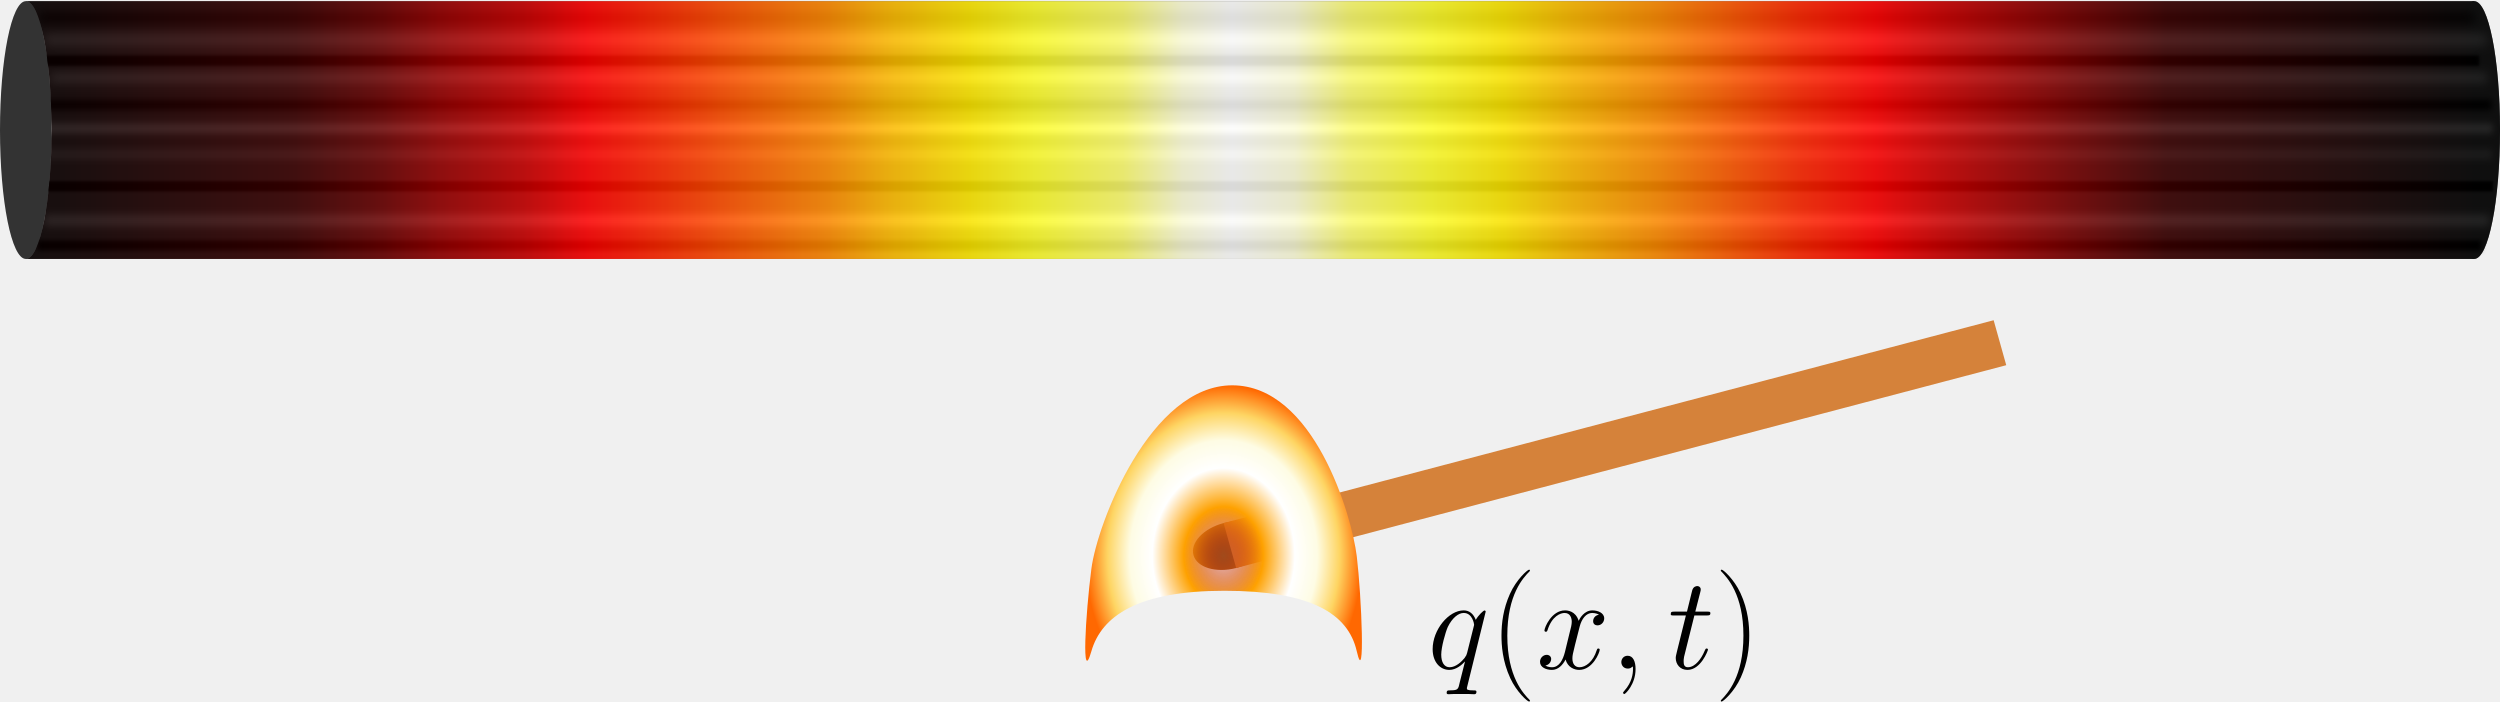
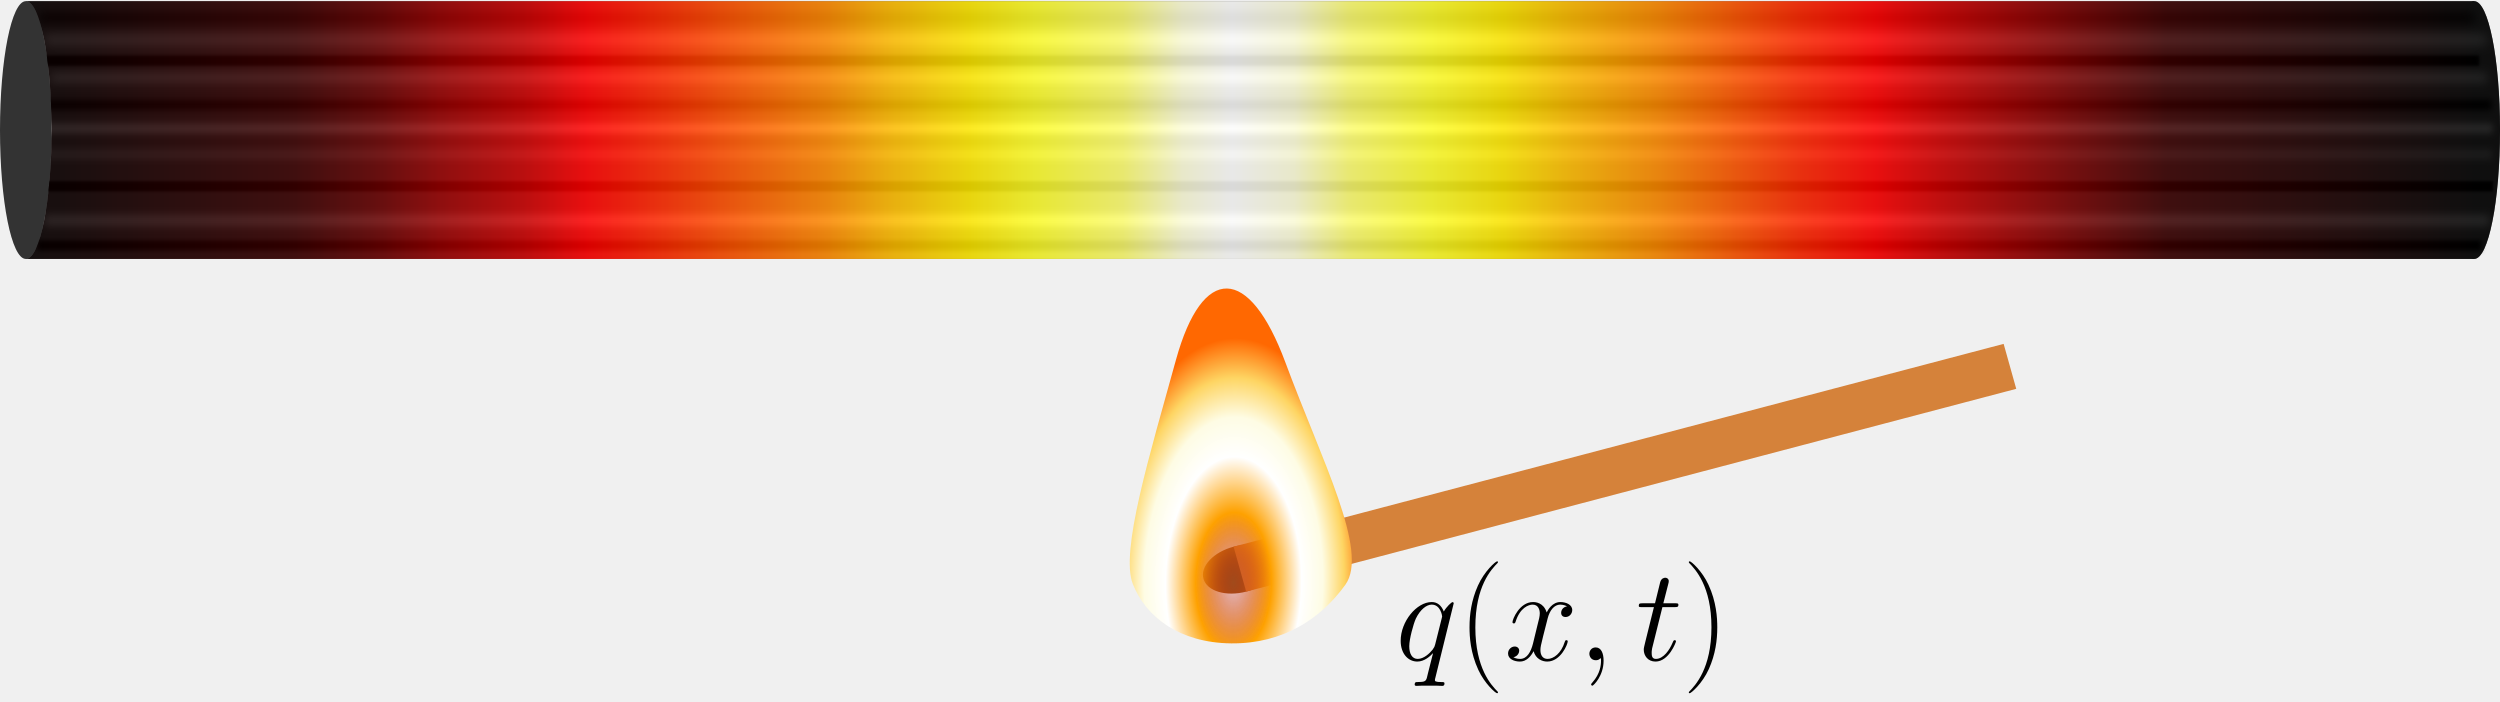
<svg xmlns="http://www.w3.org/2000/svg" xmlns:xlink="http://www.w3.org/1999/xlink" width="165.51mm" height="46.445mm" viewBox="0 0 165.51 46.445" version="1.1" id="svg1">
  <defs id="defs1">
    <linearGradient id="linearGradient79">
      <stop style="stop-color:#ba0000;stop-opacity:0.175;" offset="0" id="stop81" />
      <stop style="stop-color:#fea100;stop-opacity:1;" offset="0.287" id="stop82" />
      <stop style="stop-color:#ffffff;stop-opacity:1;" offset="0.515" id="stop88" />
      <stop style="stop-color:#fefce4;stop-opacity:1;" offset="0.677" id="stop87" />
      <stop style="stop-color:#fed563;stop-opacity:1;" offset="0.838" id="stop89" />
      <stop style="stop-color:#ff6801;stop-opacity:1;" offset="1" id="stop80" />
    </linearGradient>
    <linearGradient id="linearGradient47">
      <stop style="stop-color:#000000;stop-opacity:1;" offset="0" id="stop43" />
      <stop style="stop-color:#380000;stop-opacity:1;" offset="0.118" id="stop73" />
      <stop style="stop-color:#680000;stop-opacity:1;" offset="0.154" id="stop71" />
      <stop style="stop-color:#960000;stop-opacity:1;" offset="0.178" id="stop69" />
      <stop style="stop-color:#c90000;stop-opacity:1;" offset="0.212" id="stop67" />
      <stop style="stop-color:#ff0000;stop-opacity:1;" offset="0.237" id="stop65" />
      <stop style="stop-color:#ff2800;stop-opacity:1;" offset="0.266" id="stop63" />
      <stop style="stop-color:#ff5b00;stop-opacity:1;" offset="0.301" id="stop61" />
      <stop style="stop-color:#ff8900;stop-opacity:1;" offset="0.334" id="stop59" />
      <stop style="stop-color:#ffba00;stop-opacity:1;" offset="0.359" id="stop57" />
      <stop style="stop-color:#ffe900;stop-opacity:1;" offset="0.392" id="stop55" />
      <stop style="stop-color:#ffff2a;stop-opacity:1;" offset="0.418" id="stop53" />
      <stop style="stop-color:#ffff71;stop-opacity:1;" offset="0.454" id="stop51" />
      <stop style="stop-color:#ffffdb;stop-opacity:1;" offset="0.478" id="stop52" />
      <stop style="stop-color:#ffffff;stop-opacity:1;" offset="0.498" id="stop48" />
      <stop style="stop-color:#ffffdb;stop-opacity:1;" offset="0.523" id="stop49" />
      <stop style="stop-color:#ffff71;stop-opacity:1;" offset="0.546" id="stop50" />
      <stop style="stop-color:#ffff2a;stop-opacity:1;" offset="0.579" id="stop54" />
      <stop style="stop-color:#ffe900;stop-opacity:1;" offset="0.607" id="stop56" />
      <stop style="stop-color:#ffba00;stop-opacity:1;" offset="0.636" id="stop58" />
      <stop style="stop-color:#ff8900;stop-opacity:1;" offset="0.671" id="stop60" />
      <stop style="stop-color:#ff5b00;stop-opacity:1;" offset="0.698" id="stop62" />
      <stop style="stop-color:#ff2800;stop-opacity:1;" offset="0.727" id="stop64" />
      <stop style="stop-color:#ff0000;stop-opacity:1;" offset="0.758" id="stop66" />
      <stop style="stop-color:#c90000;stop-opacity:1;" offset="0.787" id="stop68" />
      <stop style="stop-color:#960000;stop-opacity:1;" offset="0.818" id="stop70" />
      <stop style="stop-color:#680000;stop-opacity:1;" offset="0.846" id="stop72" />
      <stop style="stop-color:#380000;stop-opacity:1;" offset="0.876" id="stop74" />
      <stop style="stop-color:#000000;stop-opacity:1;" offset="1" id="stop44" />
    </linearGradient>
    <filter style="color-interpolation-filters:sRGB" id="filter5" x="-0.003" y="-0.773" width="1.007" height="2.546">
      <feGaussianBlur stdDeviation="0.146" id="feGaussianBlur5" />
    </filter>
    <filter style="color-interpolation-filters:sRGB" id="filter6" x="-0.002" y="-0.547" width="1.005" height="2.095">
      <feGaussianBlur stdDeviation="0.103" id="feGaussianBlur6" />
    </filter>
    <filter style="color-interpolation-filters:sRGB" id="filter8" x="-0.005" y="-1.153" width="1.01" height="3.306">
      <feGaussianBlur stdDeviation="0.217" id="feGaussianBlur8" />
    </filter>
    <filter style="color-interpolation-filters:sRGB" id="filter9" x="-0.003" y="-0.727" width="1.006" height="2.453">
      <feGaussianBlur stdDeviation="0.137" id="feGaussianBlur9" />
    </filter>
    <filter style="color-interpolation-filters:sRGB" id="filter12" x="-0.004" y="-1.024" width="1.009" height="3.049">
      <feGaussianBlur stdDeviation="0.193" id="feGaussianBlur12" />
    </filter>
    <filter style="color-interpolation-filters:sRGB" id="filter14" x="-0.003" y="-0.698" width="1.006" height="2.396">
      <feGaussianBlur stdDeviation="0.132" id="feGaussianBlur14" />
    </filter>
    <filter style="color-interpolation-filters:sRGB" id="filter15" x="-0.005" y="-1.286" width="1.011" height="3.573">
      <feGaussianBlur stdDeviation="0.243" id="feGaussianBlur15" />
    </filter>
    <filter style="color-interpolation-filters:sRGB" id="filter16" x="-0.005" y="-1.224" width="1.01" height="3.447">
      <feGaussianBlur stdDeviation="0.231" id="feGaussianBlur16" />
    </filter>
    <filter style="color-interpolation-filters:sRGB" id="filter17" x="-0.002" y="-0.381" width="1.003" height="1.763">
      <feGaussianBlur stdDeviation="0.072" id="feGaussianBlur17" />
    </filter>
    <filter style="color-interpolation-filters:sRGB" id="filter1" x="-0.002" y="-0.424" width="1.004" height="1.849">
      <feGaussianBlur stdDeviation="0.08" id="feGaussianBlur1" />
    </filter>
    <linearGradient xlink:href="#linearGradient47" id="linearGradient75" gradientUnits="userSpaceOnUse" gradientTransform="translate(0.7771723,-15.42187)" x1="47.757" y1="66.36" x2="156.383" y2="66.36" spreadMethod="reflect" />
-     <radialGradient xlink:href="#linearGradient79" id="radialGradient80" cx="110.822" cy="65.819" fx="110.822" fy="65.819" r="8.67" gradientTransform="matrix(1.0563,1.8051977e-7,-5.8401875e-7,1.301699,-17.44908,-38.93963)" gradientUnits="userSpaceOnUse" spreadMethod="pad" />
+     <radialGradient xlink:href="#linearGradient79" id="radialGradient80" cx="110.822" cy="65.819" fx="110.822" fy="65.819" r="8.67" gradientTransform="matrix(1.008356,0.00677122,-0.01760116,1.864993,-10.3159,-74.99543)" gradientUnits="userSpaceOnUse" spreadMethod="pad" />
    <g id="g3226">
      <g id="g8621">
        <path d="m 6.312,-10.438 c 0.156,-0.656 0.219,-0.828 1.734,-0.828 0.453,0 0.578,0 0.578,-0.328 0,-0.172 -0.188,-0.172 -0.25,-0.172 -0.344,0 -0.75,0.047 -1.094,0.047 h -2.312 c -0.312,0 -0.703,-0.047 -1.031,-0.047 -0.125,0 -0.328,0 -0.328,0.328 0,0.172 0.156,0.172 0.422,0.172 1.047,0 1.047,0.141 1.047,0.328 0,0.031 0,0.141 -0.062,0.406 l -2.328,9.25 C 2.531,-0.672 2.5,-0.5 1.297,-0.5 c -0.328,0 -0.5,0 -0.5,0.312 C 0.797,0 0.891,0 1.234,0 h 7.719 c 0.375,0 0.391,-0.016 0.516,-0.328 L 10.797,-4 c 0.031,-0.078 0.062,-0.188 0.062,-0.234 0,-0.109 -0.078,-0.172 -0.172,-0.172 -0.016,0 -0.094,0 -0.125,0.062 -0.047,0.016 -0.047,0.062 -0.172,0.391 C 9.828,-2.438 9.062,-0.5 6.141,-0.5 H 4.5 c -0.25,0 -0.281,0 -0.391,-0.016 -0.188,-0.016 -0.203,-0.047 -0.203,-0.188 0,-0.125 0.031,-0.234 0.078,-0.375 z m 0,0" id="path976" />
      </g>
    </g>
    <g id="g5071">
      <g id="g7912">
        <path d="m 10.922,-10.688 c 0,-0.109 -0.094,-0.219 -0.219,-0.219 -0.203,0 -1.156,0.891 -1.641,1.766 -0.438,-1.125 -1.203,-1.781 -2.266,-1.781 -2.812,0 -5.828,3.609 -5.828,7.281 0,2.453 1.438,3.891 3.125,3.891 1.312,0 2.406,-1 2.922,-1.562 L 7.031,-1.281 6.094,2.422 5.875,3.328 C 5.656,4.062 5.281,4.062 4.109,4.094 c -0.266,0 -0.516,0 -0.516,0.469 0,0.172 0.141,0.25 0.328,0.25 0.344,0 0.781,-0.047 1.141,-0.047 h 2.516 c 0.375,0 0.797,0.047 1.172,0.047 0.141,0 0.438,0 0.438,-0.469 0,-0.25 -0.188,-0.25 -0.562,-0.25 -1.172,0 -1.234,-0.172 -1.234,-0.375 0,-0.125 0.016,-0.156 0.094,-0.469 z M 7.438,-2.953 C 7.312,-2.531 7.312,-2.484 6.969,-2 c -0.547,0.688 -1.641,1.75 -2.812,1.75 -1.016,0 -1.578,-0.922 -1.578,-2.375 0,-1.359 0.766,-4.141 1.234,-5.188 0.844,-1.734 2.016,-2.625 2.984,-2.625 1.625,0 1.953,2.031 1.953,2.234 0,0.031 -0.078,0.344 -0.094,0.391 z m 0,0" id="path4889" />
      </g>
      <g id="g2368">
        <path d="m 11.75,-10.109 c -0.797,0.141 -1.094,0.734 -1.094,1.219 0,0.594 0.469,0.781 0.812,0.781 0.75,0 1.266,-0.641 1.266,-1.312 0,-1.031 -1.188,-1.5 -2.234,-1.5 -1.5,0 -2.344,1.484 -2.562,1.953 -0.578,-1.859 -2.109,-1.953 -2.562,-1.953 -2.531,0 -3.859,3.234 -3.859,3.781 0,0.109 0.094,0.234 0.266,0.234 0.203,0 0.25,-0.156 0.297,-0.25 0.844,-2.75 2.5,-3.281 3.219,-3.281 1.125,0 1.344,1.047 1.344,1.641 C 6.641,-8.25 6.5,-7.688 6.188,-6.5 l -0.828,3.406 c -0.375,1.484 -1.094,2.844 -2.406,2.844 -0.125,0 -0.75,0 -1.266,-0.312 0.891,-0.188 1.094,-0.922 1.094,-1.219 0,-0.5 -0.375,-0.797 -0.844,-0.797 -0.594,0 -1.25,0.516 -1.25,1.312 0,1.047 1.172,1.516 2.234,1.516 1.188,0 2.031,-0.938 2.562,-1.953 C 5.875,-0.25 7.109,0.25 8.031,0.25 c 2.531,0 3.859,-3.25 3.859,-3.797 0,-0.125 -0.094,-0.219 -0.25,-0.219 -0.219,0 -0.234,0.125 -0.312,0.328 -0.672,2.172 -2.109,3.188 -3.219,3.188 -0.875,0 -1.344,-0.641 -1.344,-1.656 0,-0.547 0.094,-0.938 0.5,-2.578 L 8.125,-7.859 C 8.5,-9.344 9.344,-10.438 10.484,-10.438 c 0.047,0 0.734,0 1.266,0.328 z m 0,0" id="path6956" />
      </g>
      <g id="g996">
        <path d="m 4.828,0.094 c 0,-1.438 -0.469,-2.5 -1.484,-2.5 -0.797,0 -1.188,0.641 -1.188,1.188 C 2.156,-0.672 2.531,0 3.375,0 3.688,0 3.969,-0.094 4.188,-0.328 4.234,-0.375 4.266,-0.375 4.281,-0.375 c 0.062,0 0.062,0.344 0.062,0.469 0,0.828 -0.156,2.438 -1.594,4.047 C 2.484,4.438 2.484,4.484 2.484,4.531 c 0,0.125 0.125,0.25 0.234,0.25 0.203,0 2.109,-1.828 2.109,-4.688 z m 0,0" id="path2283" />
      </g>
      <g id="g4637">
        <path d="m 4.984,-9.969 h 2.281 c 0.469,0 0.719,0 0.719,-0.438 0,-0.281 -0.156,-0.281 -0.656,-0.281 H 5.156 l 0.922,-3.609 c 0.094,-0.344 0.094,-0.391 0.094,-0.578 0,-0.391 -0.328,-0.609 -0.641,-0.609 -0.203,0 -0.766,0.078 -0.969,0.859 l -0.969,3.938 H 1.266 c -0.5,0 -0.719,0 -0.719,0.484 0,0.234 0.172,0.234 0.641,0.234 h 2.203 l -1.625,6.547 c -0.203,0.875 -0.281,1.125 -0.281,1.438 0,1.172 0.812,2.234 2.203,2.234 2.5,0 3.844,-3.625 3.844,-3.797 0,-0.141 -0.094,-0.219 -0.25,-0.219 -0.047,0 -0.141,0 -0.188,0.094 C 7.062,-3.641 7.031,-3.625 6.859,-3.219 6.344,-1.984 5.203,-0.25 3.766,-0.25 c -0.75,0 -0.797,-0.625 -0.797,-1.156 0,-0.031 0,-0.5 0.078,-0.797 z m 0,0" id="path3523" />
      </g>
      <g id="g4497">
        <path d="m 7.578,6.047 c 0,-0.031 0,-0.078 -0.062,-0.156 -1.141,-1.156 -4.188,-4.328 -4.188,-12.062 0,-7.734 2.984,-10.875 4.203,-12.109 0,-0.031 0.047,-0.078 0.047,-0.156 0,-0.078 -0.062,-0.125 -0.172,-0.125 -0.266,0 -2.375,1.828 -3.594,4.562 -1.234,2.75 -1.578,5.422 -1.578,7.812 0,1.781 0.172,4.797 1.656,8 1.188,2.578 3.219,4.375 3.516,4.375 0.125,0 0.172,-0.047 0.172,-0.141 z m 0,0" id="path8929" />
      </g>
      <g id="g4168">
        <path d="m 6.516,-6.172 c 0,-1.781 -0.172,-4.812 -1.656,-8 C 3.672,-16.75 1.641,-18.562 1.344,-18.562 c -0.078,0 -0.172,0.031 -0.172,0.156 0,0.047 0.016,0.062 0.047,0.125 1.188,1.234 4.203,4.375 4.203,12.094 0,7.719 -3,10.875 -4.203,12.109 C 1.188,5.969 1.172,6 1.172,6.047 c 0,0.125 0.094,0.141 0.172,0.141 0.266,0 2.375,-1.828 3.594,-4.547 1.234,-2.75 1.578,-5.438 1.578,-7.812 z m 0,0" id="path2100" />
      </g>
    </g>
    <g id="g2211">
      <g id="g3845">
        <path d="m 11.75,-10.109 c -0.797,0.141 -1.094,0.734 -1.094,1.219 0,0.594 0.469,0.781 0.812,0.781 0.75,0 1.266,-0.641 1.266,-1.312 0,-1.031 -1.188,-1.5 -2.234,-1.5 -1.5,0 -2.344,1.484 -2.562,1.953 -0.578,-1.859 -2.109,-1.953 -2.562,-1.953 -2.531,0 -3.859,3.234 -3.859,3.781 0,0.109 0.094,0.234 0.266,0.234 0.203,0 0.25,-0.156 0.297,-0.25 0.844,-2.75 2.5,-3.281 3.219,-3.281 1.125,0 1.344,1.047 1.344,1.641 C 6.641,-8.25 6.5,-7.688 6.188,-6.5 l -0.828,3.406 c -0.375,1.484 -1.094,2.844 -2.406,2.844 -0.125,0 -0.75,0 -1.266,-0.312 0.891,-0.188 1.094,-0.922 1.094,-1.219 0,-0.5 -0.375,-0.797 -0.844,-0.797 -0.594,0 -1.25,0.516 -1.25,1.312 0,1.047 1.172,1.516 2.234,1.516 1.188,0 2.031,-0.938 2.562,-1.953 C 5.875,-0.25 7.109,0.25 8.031,0.25 c 2.531,0 3.859,-3.25 3.859,-3.797 0,-0.125 -0.094,-0.219 -0.25,-0.219 -0.219,0 -0.234,0.125 -0.312,0.328 -0.672,2.172 -2.109,3.188 -3.219,3.188 -0.875,0 -1.344,-0.641 -1.344,-1.656 0,-0.547 0.094,-0.938 0.5,-2.578 L 8.125,-7.859 C 8.5,-9.344 9.344,-10.438 10.484,-10.438 c 0.047,0 0.734,0 1.266,0.328 z m 0,0" id="path7610" />
      </g>
      <g id="g2023">
        <path d="m 7.234,-5.531 c 0,-1.047 -0.016,-2.844 -0.75,-4.219 -0.625,-1.203 -1.641,-1.625 -2.547,-1.625 -0.828,0 -1.875,0.375 -2.531,1.609 -0.688,1.297 -0.75,2.891 -0.75,4.234 0,0.984 0.016,2.484 0.547,3.797 0.75,1.766 2.062,2.016 2.734,2.016 0.797,0 2,-0.328 2.703,-1.969 0.516,-1.188 0.594,-2.578 0.594,-3.844 z M 3.938,0 C 2.844,0 2.188,-0.953 1.953,-2.25 1.75,-3.266 1.75,-4.75 1.75,-5.719 c 0,-1.328 0,-2.422 0.234,-3.469 0.328,-1.469 1.281,-1.922 1.953,-1.922 0.719,0 1.625,0.469 1.953,1.875 C 6.109,-8.25 6.125,-7.094 6.125,-5.719 c 0,1.125 0,2.5 -0.203,3.516 C 5.562,-0.328 4.547,0 3.938,0 Z m 0,0" id="path1007" />
      </g>
    </g>
    <g id="g6523">
      <g id="g1395">
        <path d="m 11.75,-10.109 c -0.797,0.141 -1.094,0.734 -1.094,1.219 0,0.594 0.469,0.781 0.812,0.781 0.75,0 1.266,-0.641 1.266,-1.312 0,-1.031 -1.188,-1.5 -2.234,-1.5 -1.5,0 -2.344,1.484 -2.562,1.953 -0.578,-1.859 -2.109,-1.953 -2.562,-1.953 -2.531,0 -3.859,3.234 -3.859,3.781 0,0.109 0.094,0.234 0.266,0.234 0.203,0 0.25,-0.156 0.297,-0.25 0.844,-2.75 2.5,-3.281 3.219,-3.281 1.125,0 1.344,1.047 1.344,1.641 C 6.641,-8.25 6.5,-7.688 6.188,-6.5 l -0.828,3.406 c -0.375,1.484 -1.094,2.844 -2.406,2.844 -0.125,0 -0.75,0 -1.266,-0.312 0.891,-0.188 1.094,-0.922 1.094,-1.219 0,-0.5 -0.375,-0.797 -0.844,-0.797 -0.594,0 -1.25,0.516 -1.25,1.312 0,1.047 1.172,1.516 2.234,1.516 1.188,0 2.031,-0.938 2.562,-1.953 C 5.875,-0.25 7.109,0.25 8.031,0.25 c 2.531,0 3.859,-3.25 3.859,-3.797 0,-0.125 -0.094,-0.219 -0.25,-0.219 -0.219,0 -0.234,0.125 -0.312,0.328 -0.672,2.172 -2.109,3.188 -3.219,3.188 -0.875,0 -1.344,-0.641 -1.344,-1.656 0,-0.547 0.094,-0.938 0.5,-2.578 L 8.125,-7.859 C 8.5,-9.344 9.344,-10.438 10.484,-10.438 c 0.047,0 0.734,0 1.266,0.328 z m 0,0" id="path8212" />
      </g>
      <g id="g1251">
        <path d="m 4.578,-11 c 0,-0.359 -0.016,-0.375 -0.25,-0.375 -0.672,0.797 -1.688,1.062 -2.656,1.094 -0.047,0 -0.141,0 -0.156,0.031 C 1.5,-10.203 1.5,-10.172 1.5,-9.812 c 0.531,0 1.422,-0.109 2.109,-0.516 V -1.25 c 0,0.594 -0.031,0.797 -1.516,0.797 H 1.578 V 0 c 0.828,-0.016 1.688,-0.031 2.516,-0.031 0.828,0 1.688,0.016 2.516,0.031 V -0.453 H 6.094 c -1.484,0 -1.516,-0.188 -1.516,-0.797 z m 0,0" id="path9883" />
      </g>
    </g>
    <g id="g4406">
      <g id="g8039">
        <path d="m 11.75,-10.109 c -0.797,0.141 -1.094,0.734 -1.094,1.219 0,0.594 0.469,0.781 0.812,0.781 0.75,0 1.266,-0.641 1.266,-1.312 0,-1.031 -1.188,-1.5 -2.234,-1.5 -1.5,0 -2.344,1.484 -2.562,1.953 -0.578,-1.859 -2.109,-1.953 -2.562,-1.953 -2.531,0 -3.859,3.234 -3.859,3.781 0,0.109 0.094,0.234 0.266,0.234 0.203,0 0.25,-0.156 0.297,-0.25 0.844,-2.75 2.5,-3.281 3.219,-3.281 1.125,0 1.344,1.047 1.344,1.641 C 6.641,-8.25 6.5,-7.688 6.188,-6.5 l -0.828,3.406 c -0.375,1.484 -1.094,2.844 -2.406,2.844 -0.125,0 -0.75,0 -1.266,-0.312 0.891,-0.188 1.094,-0.922 1.094,-1.219 0,-0.5 -0.375,-0.797 -0.844,-0.797 -0.594,0 -1.25,0.516 -1.25,1.312 0,1.047 1.172,1.516 2.234,1.516 1.188,0 2.031,-0.938 2.562,-1.953 C 5.875,-0.25 7.109,0.25 8.031,0.25 c 2.531,0 3.859,-3.25 3.859,-3.797 0,-0.125 -0.094,-0.219 -0.25,-0.219 -0.219,0 -0.234,0.125 -0.312,0.328 -0.672,2.172 -2.109,3.188 -3.219,3.188 -0.875,0 -1.344,-0.641 -1.344,-1.656 0,-0.547 0.094,-0.938 0.5,-2.578 L 8.125,-7.859 C 8.5,-9.344 9.344,-10.438 10.484,-10.438 c 0.047,0 0.734,0 1.266,0.328 z m 0,0" id="path2099" />
      </g>
    </g>
    <g id="g2074">
      <g id="g8507">
        <path d="m 6.219,-0.906 c -0.359,0 -0.656,0 -0.656,-0.109 0,-0.031 0.344,-1.984 0.469,-2.438 C 6.688,-6.094 8.266,-8 10.062,-8 c 1.344,0 1.953,1.016 1.953,2.156 0,2.359 -2.641,4.938 -5.797,4.938 z M 5.328,0.172 c 0.125,0.016 0.328,0.031 0.703,0.031 3.391,0 6.5,-3.266 6.5,-6.531 0,-1.25 -0.547,-2.781 -2.281,-2.781 -2.984,0 -4.234,4.188 -5.391,8.078 -2.375,-0.453 -3.375,-1.719 -3.375,-3.094 0,-0.562 0.438,-2.781 1.641,-4.266 0.219,-0.266 0.219,-0.312 0.219,-0.344 0,-0.172 -0.156,-0.172 -0.203,-0.172 -0.562,0 -2.125,3.016 -2.125,4.984 0,2.312 1.812,3.578 3.484,3.938 l -1.078,3.5 c -0.094,0.312 -0.094,0.344 -0.094,0.438 0,0.484 0.5,0.516 0.531,0.516 0.203,0 0.578,-0.094 0.75,-0.5 C 4.672,3.781 5.25,0.578 5.328,0.172 Z m 0,0" id="path4126" />
      </g>
      <g id="g8302">
        <path d="m 5.016,-4.547 c 0.062,-0.234 0.062,-0.438 0.062,-0.484 0,-0.828 -0.625,-1.297 -1.266,-1.297 -1.453,0 -2.219,2.094 -2.219,2.203 0,0.062 0.062,0.125 0.141,0.125 0.109,0 0.125,-0.062 0.203,-0.203 0.578,-1.391 1.297,-1.828 1.828,-1.828 0.312,0 0.469,0.156 0.469,0.656 0,0.344 -0.047,0.484 -0.109,0.734 L 2.766,0.781 C 2.5,1.844 1.828,2.641 1.031,2.641 c -0.062,0 -0.359,0 -0.625,-0.141 C 0.75,2.422 1.016,2.156 1.016,1.812 c 0,-0.234 -0.172,-0.469 -0.484,-0.469 -0.375,0 -0.719,0.312 -0.719,0.75 0,0.594 0.625,0.828 1.219,0.828 0.984,0 2.297,-0.734 2.656,-2.156 z m 0.594,-4.406 c 0,-0.359 -0.297,-0.469 -0.469,-0.469 -0.391,0 -0.719,0.375 -0.719,0.688 0,0.219 0.172,0.469 0.484,0.469 0.328,0 0.703,-0.312 0.703,-0.688 z m 0,0" id="path8795" />
      </g>
    </g>
    <g id="g1158">
      <g id="g5928">
        <path d="m 6.219,-0.906 c -0.359,0 -0.656,0 -0.656,-0.109 0,-0.031 0.344,-1.984 0.469,-2.438 C 6.688,-6.094 8.266,-8 10.062,-8 c 1.344,0 1.953,1.016 1.953,2.156 0,2.359 -2.641,4.938 -5.797,4.938 z M 5.328,0.172 c 0.125,0.016 0.328,0.031 0.703,0.031 3.391,0 6.5,-3.266 6.5,-6.531 0,-1.25 -0.547,-2.781 -2.281,-2.781 -2.984,0 -4.234,4.188 -5.391,8.078 -2.375,-0.453 -3.375,-1.719 -3.375,-3.094 0,-0.562 0.438,-2.781 1.641,-4.266 0.219,-0.266 0.219,-0.312 0.219,-0.344 0,-0.172 -0.156,-0.172 -0.203,-0.172 -0.562,0 -2.125,3.016 -2.125,4.984 0,2.312 1.812,3.578 3.484,3.938 l -1.078,3.5 c -0.094,0.312 -0.094,0.344 -0.094,0.438 0,0.484 0.5,0.516 0.531,0.516 0.203,0 0.578,-0.094 0.75,-0.5 C 4.672,3.781 5.25,0.578 5.328,0.172 Z m 0,0" id="path427" />
      </g>
      <g id="g5249">
        <path d="m 5.016,-4.547 c 0.062,-0.234 0.062,-0.438 0.062,-0.484 0,-0.828 -0.625,-1.297 -1.266,-1.297 -1.453,0 -2.219,2.094 -2.219,2.203 0,0.062 0.062,0.125 0.141,0.125 0.109,0 0.125,-0.062 0.203,-0.203 0.578,-1.391 1.297,-1.828 1.828,-1.828 0.312,0 0.469,0.156 0.469,0.656 0,0.344 -0.047,0.484 -0.109,0.734 L 2.766,0.781 C 2.5,1.844 1.828,2.641 1.031,2.641 c -0.062,0 -0.359,0 -0.625,-0.141 C 0.75,2.422 1.016,2.156 1.016,1.812 c 0,-0.234 -0.172,-0.469 -0.484,-0.469 -0.375,0 -0.719,0.312 -0.719,0.75 0,0.594 0.625,0.828 1.219,0.828 0.984,0 2.297,-0.734 2.656,-2.156 z m 0.594,-4.406 c 0,-0.359 -0.297,-0.469 -0.469,-0.469 -0.391,0 -0.719,0.375 -0.719,0.688 0,0.219 0.172,0.469 0.484,0.469 0.328,0 0.703,-0.312 0.703,-0.688 z m 0,0" id="path1397" />
      </g>
      <g id="g5561">
        <path d="m 9.453,-3.297 c 0.25,0 0.5,0 0.5,-0.281 0,-0.297 -0.25,-0.297 -0.5,-0.297 H 1.688 c -0.234,0 -0.5,0 -0.5,0.297 0,0.281 0.266,0.281 0.5,0.281 z m 0,0" id="path351" />
      </g>
      <g id="g9844">
        <path d="m 4.125,-9.188 c 0,-0.344 0,-0.344 -0.281,-0.344 C 3.5,-9.156 2.781,-8.625 1.312,-8.625 v 0.422 c 0.328,0 1.047,0 1.828,-0.375 v 7.469 c 0,0.516 -0.047,0.688 -1.297,0.688 H 1.391 V 0 c 0.391,-0.031 1.781,-0.031 2.25,-0.031 0.469,0 1.859,0 2.234,0.031 V -0.422 H 5.438 c -1.266,0 -1.312,-0.172 -1.312,-0.688 z m 0,0" id="path7261" />
      </g>
    </g>
    <g id="g7533">
      <g id="g9674">
        <path d="m 6.219,-0.906 c -0.359,0 -0.656,0 -0.656,-0.109 0,-0.031 0.344,-1.984 0.469,-2.438 C 6.688,-6.094 8.266,-8 10.062,-8 c 1.344,0 1.953,1.016 1.953,2.156 0,2.359 -2.641,4.938 -5.797,4.938 z M 5.328,0.172 c 0.125,0.016 0.328,0.031 0.703,0.031 3.391,0 6.5,-3.266 6.5,-6.531 0,-1.25 -0.547,-2.781 -2.281,-2.781 -2.984,0 -4.234,4.188 -5.391,8.078 -2.375,-0.453 -3.375,-1.719 -3.375,-3.094 0,-0.562 0.438,-2.781 1.641,-4.266 0.219,-0.266 0.219,-0.312 0.219,-0.344 0,-0.172 -0.156,-0.172 -0.203,-0.172 -0.562,0 -2.125,3.016 -2.125,4.984 0,2.312 1.812,3.578 3.484,3.938 l -1.078,3.5 c -0.094,0.312 -0.094,0.344 -0.094,0.438 0,0.484 0.5,0.516 0.531,0.516 0.203,0 0.578,-0.094 0.75,-0.5 C 4.672,3.781 5.25,0.578 5.328,0.172 Z m 0,0" id="path1917" />
      </g>
      <g id="g2620">
        <path d="m 5.016,-4.547 c 0.062,-0.234 0.062,-0.438 0.062,-0.484 0,-0.828 -0.625,-1.297 -1.266,-1.297 -1.453,0 -2.219,2.094 -2.219,2.203 0,0.062 0.062,0.125 0.141,0.125 0.109,0 0.125,-0.062 0.203,-0.203 0.578,-1.391 1.297,-1.828 1.828,-1.828 0.312,0 0.469,0.156 0.469,0.656 0,0.344 -0.047,0.484 -0.109,0.734 L 2.766,0.781 C 2.5,1.844 1.828,2.641 1.031,2.641 c -0.062,0 -0.359,0 -0.625,-0.141 C 0.75,2.422 1.016,2.156 1.016,1.812 c 0,-0.234 -0.172,-0.469 -0.484,-0.469 -0.375,0 -0.719,0.312 -0.719,0.75 0,0.594 0.625,0.828 1.219,0.828 0.984,0 2.297,-0.734 2.656,-2.156 z m 0.594,-4.406 c 0,-0.359 -0.297,-0.469 -0.469,-0.469 -0.391,0 -0.719,0.375 -0.719,0.688 0,0.219 0.172,0.469 0.484,0.469 0.328,0 0.703,-0.312 0.703,-0.688 z m 0,0" id="path2135" />
      </g>
      <g id="g5679">
        <path d="M 5.719,-3.312 H 9.688 c 0.203,0 0.453,0 0.453,-0.266 0,-0.266 -0.25,-0.266 -0.453,-0.266 H 5.719 v -3.953 c 0,-0.203 0,-0.469 -0.25,-0.469 -0.281,0 -0.281,0.25 -0.281,0.469 V -3.844 H 1.234 c -0.203,0 -0.453,0 -0.453,0.266 0,0.266 0.234,0.266 0.453,0.266 H 5.188 v 3.953 c 0,0.203 0,0.469 0.266,0.469 0.266,0 0.266,-0.25 0.266,-0.469 z m 0,0" id="path8857" />
      </g>
      <g id="g3326">
        <path d="m 4.125,-9.188 c 0,-0.344 0,-0.344 -0.281,-0.344 C 3.5,-9.156 2.781,-8.625 1.312,-8.625 v 0.422 c 0.328,0 1.047,0 1.828,-0.375 v 7.469 c 0,0.516 -0.047,0.688 -1.297,0.688 H 1.391 V 0 c 0.391,-0.031 1.781,-0.031 2.25,-0.031 0.469,0 1.859,0 2.234,0.031 V -0.422 H 5.438 c -1.266,0 -1.312,-0.172 -1.312,-0.688 z m 0,0" id="path5183" />
      </g>
    </g>
  </defs>
  <g id="layer1" transform="translate(-18.60668,-9.94109)">
-     <g id="g84" transform="matrix(-0.4850112,-1.28621,1.275663,-0.4582553,49.38603,211.0714)">
-       <g id="g86" transform="matrix(0.9975623,0.0884396,-0.08599362,0.9948198,27.52053,-21.53264)" style="stroke:none;stroke-width:0.151;stroke-dasharray:none;stroke-opacity:1">
-         <ellipse style="fill:#9c5b21;fill-opacity:1;stroke:none;stroke-width:0.151;stroke-miterlimit:0.9;stroke-dasharray:none;stroke-opacity:1" id="path84" cx="81.186" cy="92.756" rx="1.124" ry="1.84" />
-         <rect style="fill:#d5823a;fill-opacity:1;stroke:none;stroke-width:0.151;stroke-miterlimit:0.9;stroke-dasharray:none;stroke-opacity:1" id="rect84" width="2.249" height="38.894" x="80.066" y="92.752" transform="rotate(0.00256293)" />
-       </g>
-     </g>
-     <path style="fill:url(#radialGradient80);stroke:none;stroke-width:0.792;stroke-miterlimit:0.9;stroke-dasharray:none" d="m 108.43,53.057 c 0.57,2.506 0.323,-3.606 0,-6.288 -0.323,-2.683 -2.841,-11.318 -8.244,-11.318 -5.403,0 -8.931,9.083 -9.326,12.155 -0.395,3.072 -0.67,7.79 0,5.452 0.67,-2.339 3.096,-4.005 8.803,-4.005 5.707,0 8.197,1.499 8.767,4.005 z" id="path17" />
    <g id="g2" transform="matrix(1.507959,0,0,1.507959,-56.97391,-28.2012)">
      <g id="g1">
        <ellipse style="fill:#666666;fill-opacity:1;stroke-width:0.75;stroke-miterlimit:0.9" id="path1-3" cx="158.747" cy="31.004" rx="1.132" ry="5.658" />
        <rect style="fill:#666666;stroke-width:0.75;stroke-miterlimit:0.9" id="rect1" width="107.495" height="11.315" x="51.253" y="25.346" />
        <rect style="fill:#ffffff;fill-opacity:1;stroke-width:0.75;stroke-miterlimit:0.9;filter:url(#filter15)" id="rect2" width="106.137" height="0.453" x="52.045" y="26.817" transform="matrix(1.010392,0,0,1,-0.5348039,0)" />
        <rect style="mix-blend-mode:normal;fill:#ebebeb;fill-opacity:1;stroke-width:0.75;stroke-miterlimit:0.9;filter:url(#filter8)" id="rect2-2" width="106.137" height="0.453" x="34.965" y="29.561" transform="matrix(1.008064,0,0,1,17.07289,-1.080145)" />
        <rect style="mix-blend-mode:normal;fill:#000000;fill-opacity:1;stroke-width:0.75;stroke-miterlimit:0.9;filter:url(#filter9)" id="rect2-2-6" width="106.137" height="0.453" x="52.045" y="28.258" transform="matrix(1.024613,0,0,1.011651,-2.557932,1.07887)" />
        <rect style="fill:#f9f9f9;stroke-width:0.75;stroke-miterlimit:0.9;filter:url(#filter14)" id="rect2-4" width="106.137" height="0.453" x="52.045" y="30.705" transform="matrix(1.012938,0,0,1,-0.6692887,0)" />
        <rect style="mix-blend-mode:normal;fill:#000000;fill-opacity:1;stroke-width:0.75;stroke-miterlimit:0.9;filter:url(#filter17)" id="rect2-2-5" width="106.137" height="0.453" x="52.438" y="33.248" transform="matrix(1.012035,0,0,1.001394,-0.911908,-0.04666539)" />
        <rect style="fill:#ffffff;fill-opacity:1;stroke-width:0.75;stroke-miterlimit:0.9;filter:url(#filter12)" id="rect2-2-5-3" width="106.137" height="0.453" x="52.045" y="34.748" transform="matrix(1.011523,0,0,1,-0.5943438,0)" />
        <rect style="mix-blend-mode:normal;fill:#000000;fill-opacity:1;stroke-width:0.75;stroke-miterlimit:0.9;filter:url(#filter16)" id="rect2-2-5-3-5" width="106.137" height="0.453" x="34.257" y="25.848" transform="matrix(1.007565,0,0,1,17.29163,0)" />
        <rect style="mix-blend-mode:normal;fill:#000000;fill-opacity:1;stroke-width:0.75;stroke-miterlimit:0.9;filter:url(#filter1)" id="rect2-2-5-3-5-6" width="106.137" height="0.453" x="34.257" y="25.848" transform="matrix(1.007565,0,0,1,17.50768,1.881703)" />
        <rect style="mix-blend-mode:normal;fill:#000000;fill-opacity:1;stroke-width:0.75;stroke-miterlimit:0.9;filter:url(#filter6)" id="rect2-2-5-3-5-5" width="106.137" height="0.453" x="34.285" y="35.841" transform="matrix(1.010918,0,0,1,17.09985,0)" />
        <rect style="mix-blend-mode:normal;fill:#b3b3b3;stroke-width:0.75;stroke-miterlimit:0.9;filter:url(#filter5)" id="rect2-2-1-0" width="106.137" height="0.453" x="52.045" y="31.843" transform="matrix(1.012612,0,0,1,-0.6519622,0)" />
        <ellipse style="fill:#333333;stroke-width:0.75;stroke-miterlimit:0.9" id="path1" cx="51.253" cy="31.004" rx="1.132" ry="5.658" />
      </g>
    </g>
    <g id="g79" style="opacity:0.849" transform="matrix(1.507959,0,0,1.507959,-54.58002,-58.26198)">
      <ellipse style="fill:#000000;fill-opacity:1;stroke-width:0.75;stroke-miterlimit:0.9" id="path1-3-9-7" cx="157.16" cy="50.938" rx="1.132" ry="5.658" />
      <path d="m 49.665,45.281 a 1.132,5.658 0 0 1 1.132,5.658 1.132,5.658 0 0 1 -1.13,5.658 H 157.16 v -11.315 z" style="fill:url(#linearGradient75);stroke-width:0;stroke-miterlimit:0.9;stroke-dasharray:none" id="path39-2" />
    </g>
-     <g transform="translate(113.454,47.65499)" id="g89">
+     <g id="g84" transform="matrix(-0.4850112,-1.28621,1.275663,-0.4582553,50.04749,212.6362)">
+       <g id="g86" transform="matrix(0.9975623,0.0884396,-0.08599362,0.9948198,27.52053,-21.53264)" style="stroke:none;stroke-width:0.151;stroke-dasharray:none;stroke-opacity:1">
+         <ellipse style="fill:#9c5b21;fill-opacity:1;stroke:none;stroke-width:0.151;stroke-miterlimit:0.9;stroke-dasharray:none;stroke-opacity:1" id="path84" cx="81.186" cy="92.756" rx="1.124" ry="1.84" />
+         <rect style="fill:#d5823a;fill-opacity:1;stroke:none;stroke-width:0.151;stroke-miterlimit:0.9;stroke-dasharray:none;stroke-opacity:1" id="rect84" width="2.249" height="38.894" x="80.066" y="92.752" transform="rotate(0.00256293)" />
+       </g>
+     </g>
+     <path style="fill:url(#radialGradient80);stroke:none;stroke-width:0.756;stroke-miterlimit:0.9;stroke-dasharray:none" d="m 107.671,48.657 c 1.595,-2.214 -1.568,-8.248 -3.968,-14.725 -2.4,-6.477 -5.491,-6.505 -7.24,-0.179 -1.748,6.326 -3.708,12.693 -2.857,14.852 0.85,2.16 3.062,3.897 6.52,3.93 3.458,0.033 5.95,-1.664 7.546,-3.878 z" id="path17" />
+     <g transform="translate(111.3373,47.10313)" id="g89">
      <g fill="#000000" fill-opacity="1" id="g7" transform="matrix(0.352778,0,0,0.352778,-1.04484,-0.704673)">
        <g id="use6" transform="translate(1.993,20.56)">
          <path d="m 10.922,-10.688 c 0,-0.109 -0.094,-0.219 -0.219,-0.219 -0.203,0 -1.156,0.891 -1.641,1.766 -0.438,-1.125 -1.203,-1.781 -2.266,-1.781 -2.812,0 -5.828,3.609 -5.828,7.281 0,2.453 1.438,3.891 3.125,3.891 1.312,0 2.406,-1 2.922,-1.562 L 7.031,-1.281 6.094,2.422 5.875,3.328 C 5.656,4.062 5.281,4.062 4.109,4.094 c -0.266,0 -0.516,0 -0.516,0.469 0,0.172 0.141,0.25 0.328,0.25 0.344,0 0.781,-0.047 1.141,-0.047 h 2.516 c 0.375,0 0.797,0.047 1.172,0.047 0.141,0 0.438,0 0.438,-0.469 0,-0.25 -0.188,-0.25 -0.562,-0.25 -1.172,0 -1.234,-0.172 -1.234,-0.375 0,-0.125 0.016,-0.156 0.094,-0.469 z M 7.438,-2.953 C 7.312,-2.531 7.312,-2.484 6.969,-2 c -0.547,0.688 -1.641,1.75 -2.812,1.75 -1.016,0 -1.578,-0.922 -1.578,-2.375 0,-1.359 0.766,-4.141 1.234,-5.188 0.844,-1.734 2.016,-2.625 2.984,-2.625 1.625,0 1.953,2.031 1.953,2.234 0,0.031 -0.078,0.344 -0.094,0.391 z m 0,0" id="path11" />
        </g>
      </g>
      <g fill="#000000" fill-opacity="1" id="g8" transform="matrix(0.352778,0,0,0.352778,-1.04484,-0.704673)">
        <g id="use7" transform="translate(13.64542,20.56)">
          <path d="m 7.578,6.047 c 0,-0.031 0,-0.078 -0.062,-0.156 -1.141,-1.156 -4.188,-4.328 -4.188,-12.062 0,-7.734 2.984,-10.875 4.203,-12.109 0,-0.031 0.047,-0.078 0.047,-0.156 0,-0.078 -0.062,-0.125 -0.172,-0.125 -0.266,0 -2.375,1.828 -3.594,4.562 -1.234,2.75 -1.578,5.422 -1.578,7.812 0,1.781 0.172,4.797 1.656,8 1.188,2.578 3.219,4.375 3.516,4.375 0.125,0 0.172,-0.047 0.172,-0.141 z m 0,0" id="path12" />
        </g>
      </g>
      <g fill="#000000" fill-opacity="1" id="g9" transform="matrix(0.352778,0,0,0.352778,-1.04484,-0.704673)">
        <g id="use8" transform="translate(22.42253,20.56)">
          <path d="m 11.75,-10.109 c -0.797,0.141 -1.094,0.734 -1.094,1.219 0,0.594 0.469,0.781 0.812,0.781 0.75,0 1.266,-0.641 1.266,-1.312 0,-1.031 -1.188,-1.5 -2.234,-1.5 -1.5,0 -2.344,1.484 -2.562,1.953 -0.578,-1.859 -2.109,-1.953 -2.562,-1.953 -2.531,0 -3.859,3.234 -3.859,3.781 0,0.109 0.094,0.234 0.266,0.234 0.203,0 0.25,-0.156 0.297,-0.25 0.844,-2.75 2.5,-3.281 3.219,-3.281 1.125,0 1.344,1.047 1.344,1.641 C 6.641,-8.25 6.5,-7.688 6.188,-6.5 l -0.828,3.406 c -0.375,1.484 -1.094,2.844 -2.406,2.844 -0.125,0 -0.75,0 -1.266,-0.312 0.891,-0.188 1.094,-0.922 1.094,-1.219 0,-0.5 -0.375,-0.797 -0.844,-0.797 -0.594,0 -1.25,0.516 -1.25,1.312 0,1.047 1.172,1.516 2.234,1.516 1.188,0 2.031,-0.938 2.562,-1.953 C 5.875,-0.25 7.109,0.25 8.031,0.25 c 2.531,0 3.859,-3.25 3.859,-3.797 0,-0.125 -0.094,-0.219 -0.25,-0.219 -0.219,0 -0.234,0.125 -0.312,0.328 -0.672,2.172 -2.109,3.188 -3.219,3.188 -0.875,0 -1.344,-0.641 -1.344,-1.656 0,-0.547 0.094,-0.938 0.5,-2.578 L 8.125,-7.859 C 8.5,-9.344 9.344,-10.438 10.484,-10.438 c 0.047,0 0.734,0 1.266,0.328 z m 0,0" id="path13" />
        </g>
        <g id="use9" transform="translate(36.21407,20.56)">
          <path d="m 4.828,0.094 c 0,-1.438 -0.469,-2.5 -1.484,-2.5 -0.797,0 -1.188,0.641 -1.188,1.188 C 2.156,-0.672 2.531,0 3.375,0 3.688,0 3.969,-0.094 4.188,-0.328 4.234,-0.375 4.266,-0.375 4.281,-0.375 c 0.062,0 0.062,0.344 0.062,0.469 0,0.828 -0.156,2.438 -1.594,4.047 C 2.484,4.438 2.484,4.484 2.484,4.531 c 0,0.125 0.125,0.25 0.234,0.25 0.203,0 2.109,-1.828 2.109,-4.688 z m 0,0" id="path14" />
        </g>
      </g>
      <g fill="#000000" fill-opacity="1" id="g10" transform="matrix(0.352778,0,0,0.352778,-1.04484,-0.704673)">
        <g id="use10" transform="translate(47.09561,20.56)">
          <path d="m 4.984,-9.969 h 2.281 c 0.469,0 0.719,0 0.719,-0.438 0,-0.281 -0.156,-0.281 -0.656,-0.281 H 5.156 l 0.922,-3.609 c 0.094,-0.344 0.094,-0.391 0.094,-0.578 0,-0.391 -0.328,-0.609 -0.641,-0.609 -0.203,0 -0.766,0.078 -0.969,0.859 l -0.969,3.938 H 1.266 c -0.5,0 -0.719,0 -0.719,0.484 0,0.234 0.172,0.234 0.641,0.234 h 2.203 l -1.625,6.547 c -0.203,0.875 -0.281,1.125 -0.281,1.438 0,1.172 0.812,2.234 2.203,2.234 2.5,0 3.844,-3.625 3.844,-3.797 0,-0.141 -0.094,-0.219 -0.25,-0.219 -0.047,0 -0.141,0 -0.188,0.094 C 7.062,-3.641 7.031,-3.625 6.859,-3.219 6.344,-1.984 5.203,-0.25 3.766,-0.25 c -0.75,0 -0.797,-0.625 -0.797,-1.156 0,-0.031 0,-0.5 0.078,-0.797 z m 0,0" id="path15" />
        </g>
      </g>
      <g fill="#000000" fill-opacity="1" id="g11" transform="matrix(0.352778,0,0,0.352778,-1.04484,-0.704673)">
        <g id="use11" transform="translate(55.86033,20.56)">
          <path d="m 6.516,-6.172 c 0,-1.781 -0.172,-4.812 -1.656,-8 C 3.672,-16.75 1.641,-18.562 1.344,-18.562 c -0.078,0 -0.172,0.031 -0.172,0.156 0,0.047 0.016,0.062 0.047,0.125 1.188,1.234 4.203,4.375 4.203,12.094 0,7.719 -3,10.875 -4.203,12.109 C 1.188,5.969 1.172,6 1.172,6.047 c 0,0.125 0.094,0.141 0.172,0.141 0.266,0 2.375,-1.828 3.594,-4.547 1.234,-2.75 1.578,-5.438 1.578,-7.812 z m 0,0" id="path16" />
        </g>
      </g>
    </g>
    <text xml:space="preserve" style="font-size:9.878px;line-height:0.9;font-family:'Font Awesome 6 Free';-inkscape-font-specification:'Font Awesome 6 Free, Normal';writing-mode:lr-tb;direction:ltr;opacity:1;fill:#000000;fill-opacity:1;stroke:none;stroke-width:0.1;stroke-miterlimit:0.9;stroke-dasharray:none;stroke-opacity:1" x="230.119" y="9.167" id="text99">
      <tspan id="tspan99" style="fill:#000000;fill-opacity:1;stroke:none;stroke-width:0.1" x="230.119" y="9.167" />
    </text>
    <text xml:space="preserve" style="font-size:9.878px;line-height:0.9;font-family:'Font Awesome 6 Free';-inkscape-font-specification:'Font Awesome 6 Free, Normal';writing-mode:lr-tb;direction:ltr;opacity:1;fill:#000000;fill-opacity:1;stroke:none;stroke-width:0.1;stroke-miterlimit:0.9;stroke-dasharray:none;stroke-opacity:1" x="232.177" y="16.032" id="text100">
      <tspan id="tspan100" style="stroke-width:0.1" x="232.177" y="16.032" />
    </text>
    <text xml:space="preserve" style="font-size:9.878px;line-height:0.9;font-family:'Font Awesome 6 Free';-inkscape-font-specification:'Font Awesome 6 Free, Normal';writing-mode:lr-tb;direction:ltr;opacity:1;fill:#000000;fill-opacity:1;stroke:none;stroke-width:0.1;stroke-miterlimit:0.9;stroke-dasharray:none;stroke-opacity:1" x="232.177" y="11.36" id="text101">
      <tspan id="tspan101" style="stroke-width:0.1" x="232.177" y="11.36" />
    </text>
  </g>
</svg>
